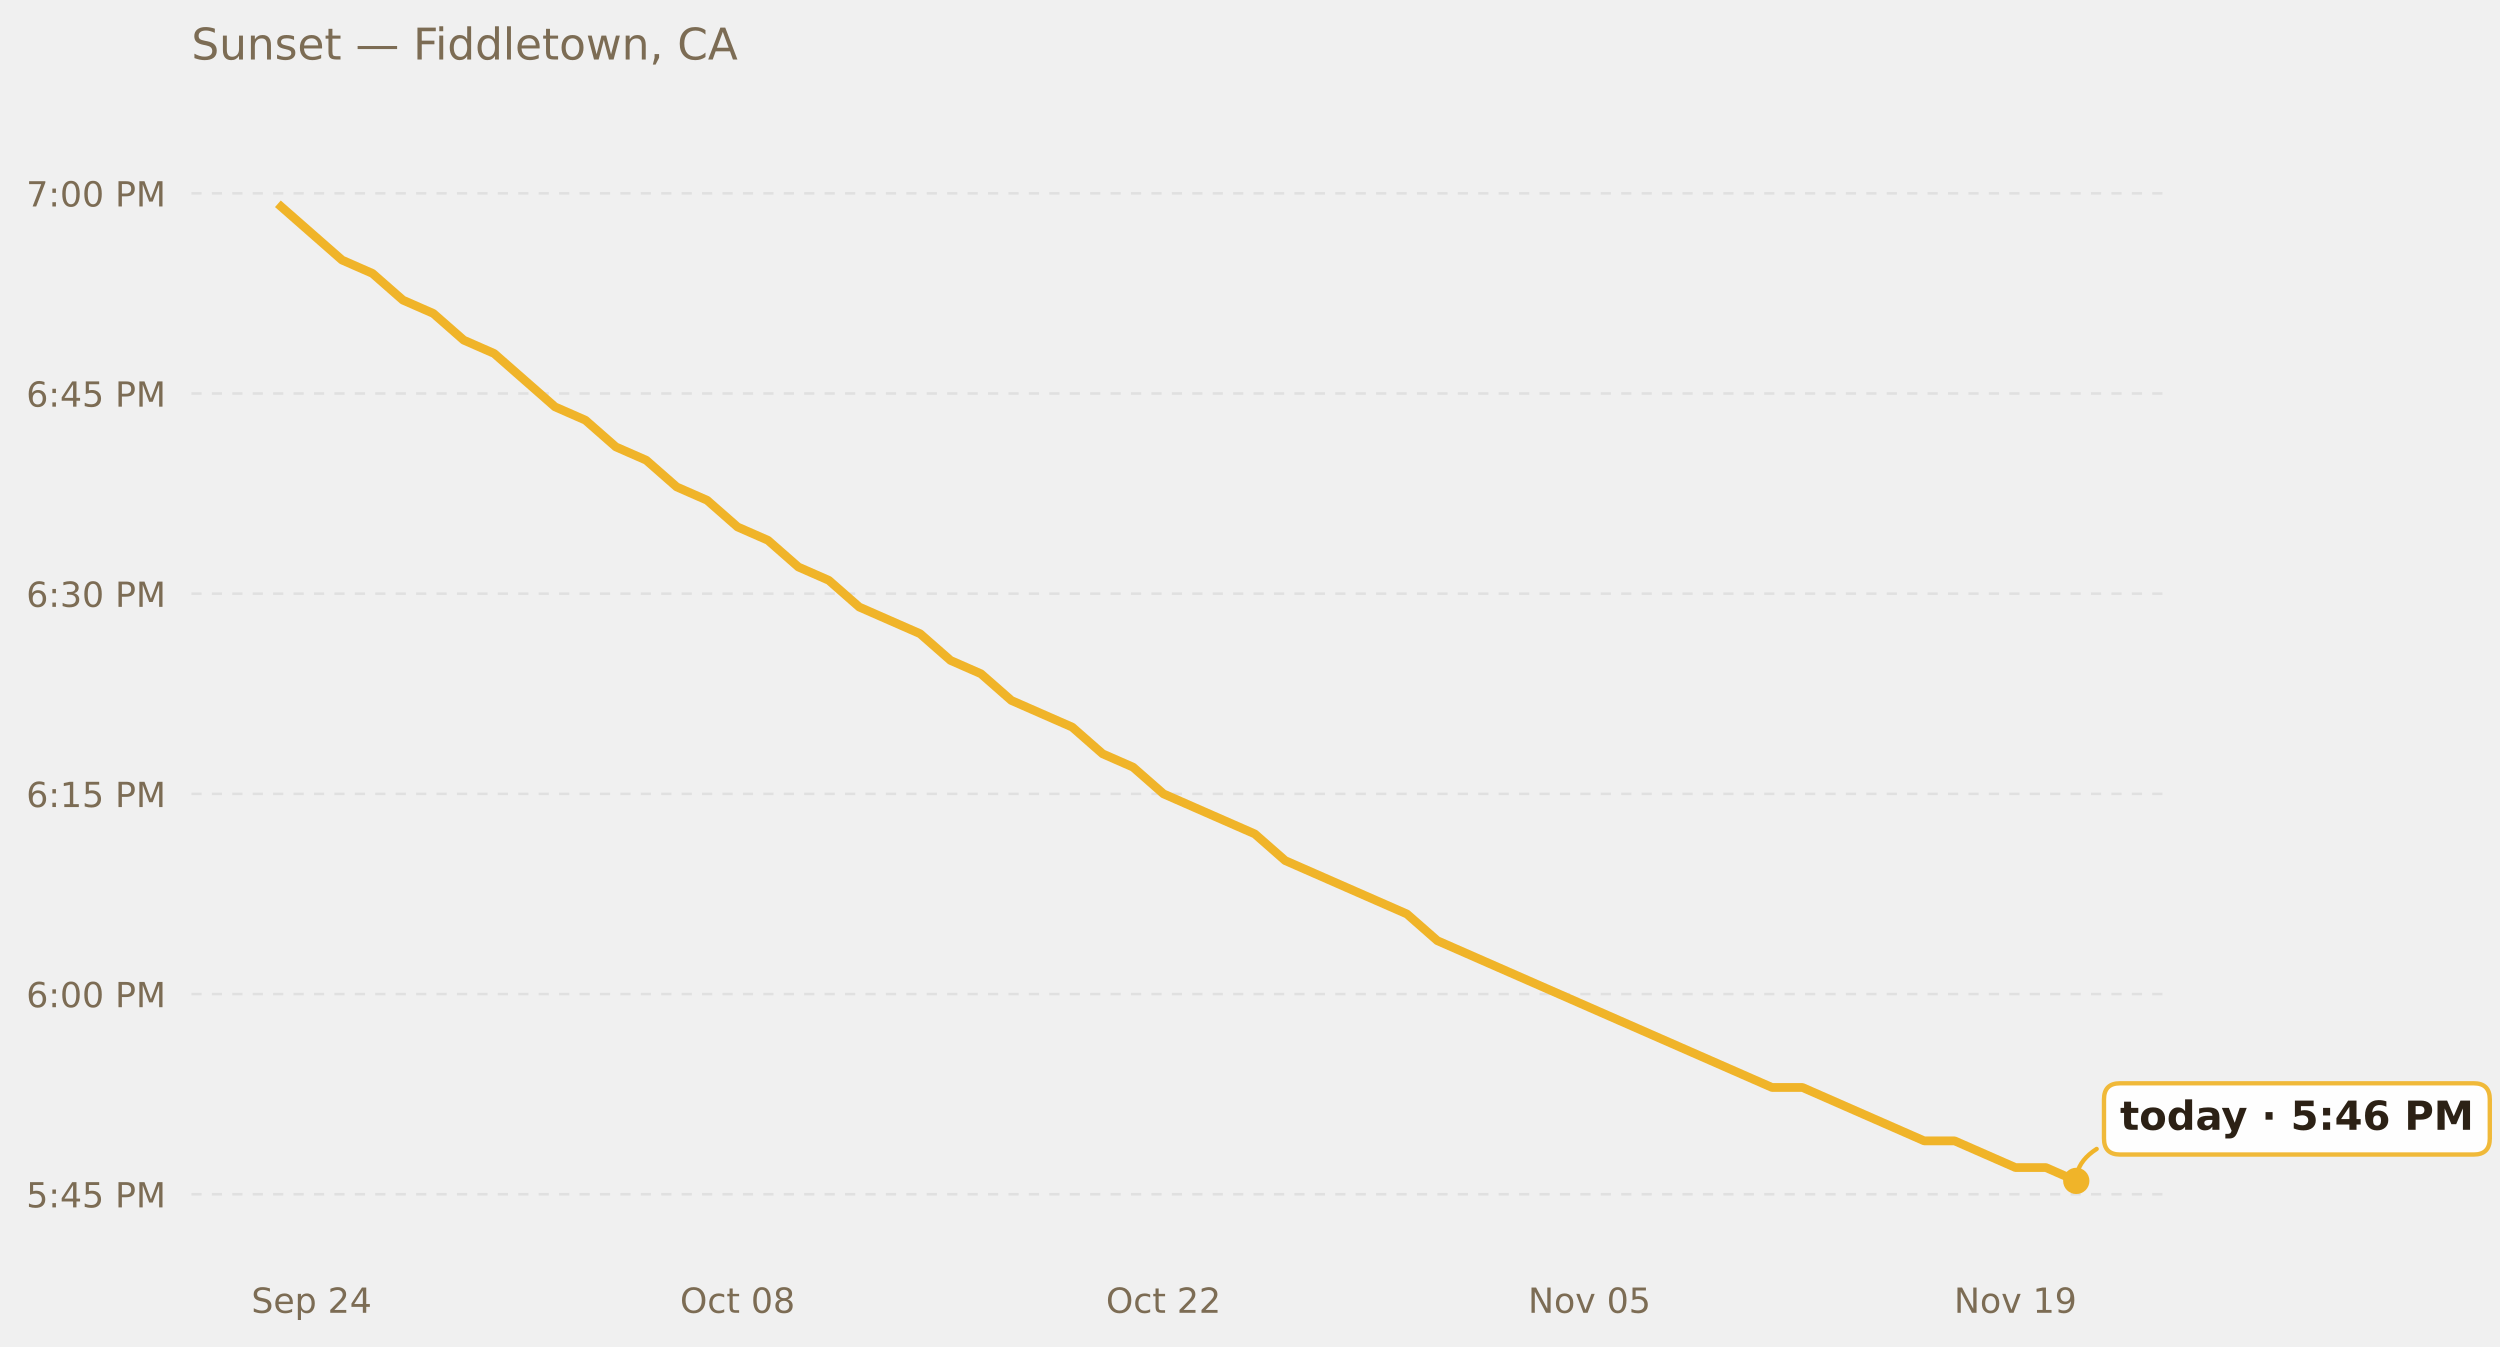
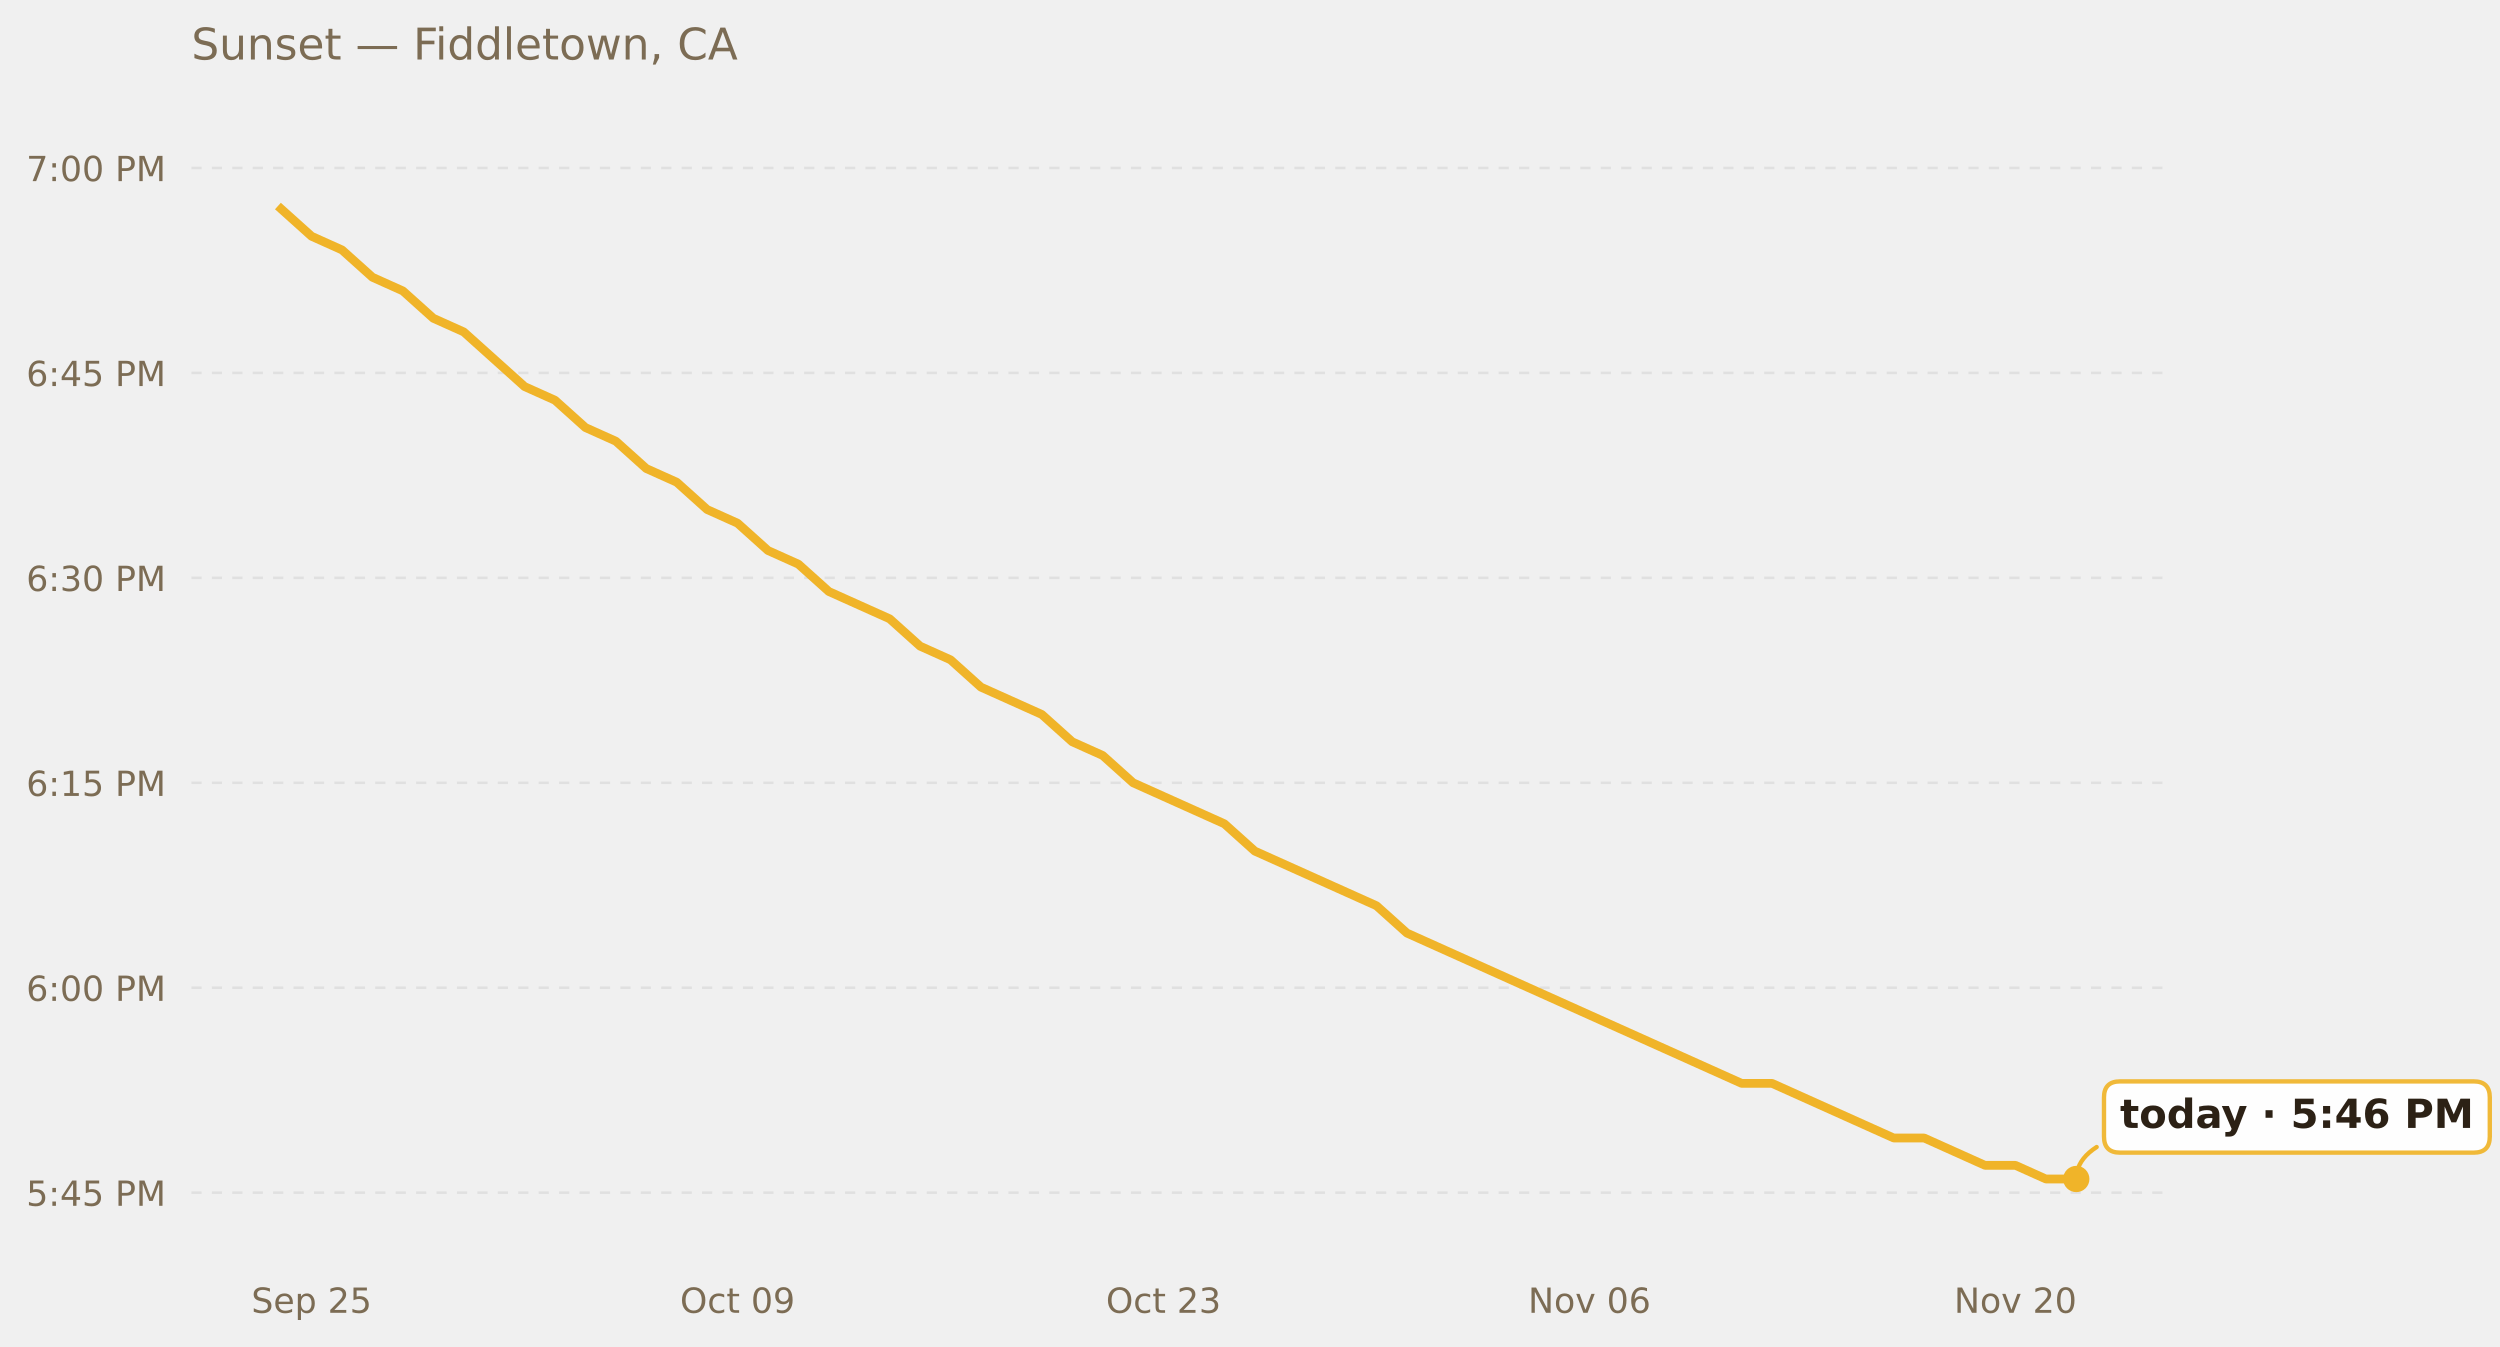
<svg xmlns="http://www.w3.org/2000/svg" xmlns:xlink="http://www.w3.org/1999/xlink" width="685.423pt" height="369.112pt" viewBox="0 0 685.423 369.112" version="1.1">
  <defs>
    <style type="text/css">*{stroke-linejoin: round; stroke-linecap: butt}</style>
  </defs>
  <g id="figure_1">
    <g id="patch_1">
      <path d="M 0 369.112  L 685.423 369.112  L 685.423 0  L 0 0  L 0 369.112  z " style="fill: none; opacity: 0" />
    </g>
    <g id="axes_1">
      <g id="patch_2">
        <path d="M 52.478 345.718  L 593.858 345.718  L 593.858 30.318  L 52.478 30.318  L 52.478 345.718  z " style="fill: none" />
      </g>
      <g id="matplotlib.axis_1">
        <g id="xtick_1">
          <g id="text_1">
            <g style="fill: #7c6c54" transform="translate(68.9198 359.9366) scale(0.095 -0.095)">
              <defs>
                <path id="DejaVuSans-53" d="M 3425 4513  L 3425 3897  Q 3066 4069 2747 4153  Q 2428 4238 2131 4238  Q 1616 4238 1336 4038  Q 1056 3838 1056 3469  Q 1056 3159 1242 3001  Q 1428 2844 1947 2747  L 2328 2669  Q 3034 2534 3370 2195  Q 3706 1856 3706 1288  Q 3706 609 3251 259  Q 2797 -91 1919 -91  Q 1588 -91 1214 -16  Q 841 59 441 206  L 441 856  Q 825 641 1194 531  Q 1563 422 1919 422  Q 2459 422 2753 634  Q 3047 847 3047 1241  Q 3047 1584 2836 1778  Q 2625 1972 2144 2069  L 1759 2144  Q 1053 2284 737 2584  Q 422 2884 422 3419  Q 422 4038 858 4394  Q 1294 4750 2059 4750  Q 2388 4750 2728 4690  Q 3069 4631 3425 4513  z " transform="scale(0.015625)" />
                <path id="DejaVuSans-65" d="M 3597 1894  L 3597 1613  L 953 1613  Q 991 1019 1311 708  Q 1631 397 2203 397  Q 2534 397 2845 478  Q 3156 559 3463 722  L 3463 178  Q 3153 47 2828 -22  Q 2503 -91 2169 -91  Q 1331 -91 842 396  Q 353 884 353 1716  Q 353 2575 817 3079  Q 1281 3584 2069 3584  Q 2775 3584 3186 3129  Q 3597 2675 3597 1894  z M 3022 2063  Q 3016 2534 2758 2815  Q 2500 3097 2075 3097  Q 1594 3097 1305 2825  Q 1016 2553 972 2059  L 3022 2063  z " transform="scale(0.015625)" />
                <path id="DejaVuSans-70" d="M 1159 525  L 1159 -1331  L 581 -1331  L 581 3500  L 1159 3500  L 1159 2969  Q 1341 3281 1617 3432  Q 1894 3584 2278 3584  Q 2916 3584 3314 3078  Q 3713 2572 3713 1747  Q 3713 922 3314 415  Q 2916 -91 2278 -91  Q 1894 -91 1617 61  Q 1341 213 1159 525  z M 3116 1747  Q 3116 2381 2855 2742  Q 2594 3103 2138 3103  Q 1681 3103 1420 2742  Q 1159 2381 1159 1747  Q 1159 1113 1420 752  Q 1681 391 2138 391  Q 2594 391 2855 752  Q 3116 1113 3116 1747  z " transform="scale(0.015625)" />
                <path id="DejaVuSans-20" transform="scale(0.015625)" />
                <path id="DejaVuSans-32" d="M 1228 531  L 3431 531  L 3431 0  L 469 0  L 469 531  Q 828 903 1448 1529  Q 2069 2156 2228 2338  Q 2531 2678 2651 2914  Q 2772 3150 2772 3378  Q 2772 3750 2511 3984  Q 2250 4219 1831 4219  Q 1534 4219 1204 4116  Q 875 4013 500 3803  L 500 4441  Q 881 4594 1212 4672  Q 1544 4750 1819 4750  Q 2544 4750 2975 4387  Q 3406 4025 3406 3419  Q 3406 3131 3298 2873  Q 3191 2616 2906 2266  Q 2828 2175 2409 1742  Q 1991 1309 1228 531  z " transform="scale(0.015625)" />
-                 <path id="DejaVuSans-34" d="M 2419 4116  L 825 1625  L 2419 1625  L 2419 4116  z M 2253 4666  L 3047 4666  L 3047 1625  L 3713 1625  L 3713 1100  L 3047 1100  L 3047 0  L 2419 0  L 2419 1100  L 313 1100  L 313 1709  L 2253 4666  z " transform="scale(0.015625)" />
+                 <path id="DejaVuSans-35" d="M 691 4666  L 3169 4666  L 3169 4134  L 1269 4134  L 1269 2991  Q 1406 3038 1543 3061  Q 1681 3084 1819 3084  Q 2600 3084 3056 2656  Q 3513 2228 3513 1497  Q 3513 744 3044 326  Q 2575 -91 1722 -91  Q 1428 -91 1123 -41  Q 819 9 494 109  L 494 744  Q 775 591 1075 516  Q 1375 441 1709 441  Q 2250 441 2565 725  Q 2881 1009 2881 1497  Q 2881 1984 2565 2268  Q 2250 2553 1709 2553  Q 1456 2553 1204 2497  Q 953 2441 691 2322  L 691 4666  z " transform="scale(0.015625)" />
              </defs>
              <use xlink:href="#DejaVuSans-53" />
              <use xlink:href="#DejaVuSans-65" x="63.477" />
              <use xlink:href="#DejaVuSans-70" x="125" />
              <use xlink:href="#DejaVuSans-20" x="188.477" />
              <use xlink:href="#DejaVuSans-32" x="220.264" />
-               <use xlink:href="#DejaVuSans-34" x="283.887" />
+               <use xlink:href="#DejaVuSans-35" x="283.887" />
            </g>
          </g>
        </g>
        <g id="xtick_2">
          <g id="text_2">
            <g style="fill: #7c6c54" transform="translate(186.4452 359.9366) scale(0.095 -0.095)">
              <defs>
                <path id="DejaVuSans-4f" d="M 2522 4238  Q 1834 4238 1429 3725  Q 1025 3213 1025 2328  Q 1025 1447 1429 934  Q 1834 422 2522 422  Q 3209 422 3611 934  Q 4013 1447 4013 2328  Q 4013 3213 3611 3725  Q 3209 4238 2522 4238  z M 2522 4750  Q 3503 4750 4090 4092  Q 4678 3434 4678 2328  Q 4678 1225 4090 567  Q 3503 -91 2522 -91  Q 1538 -91 948 565  Q 359 1222 359 2328  Q 359 3434 948 4092  Q 1538 4750 2522 4750  z " transform="scale(0.015625)" />
                <path id="DejaVuSans-63" d="M 3122 3366  L 3122 2828  Q 2878 2963 2633 3030  Q 2388 3097 2138 3097  Q 1578 3097 1268 2742  Q 959 2388 959 1747  Q 959 1106 1268 751  Q 1578 397 2138 397  Q 2388 397 2633 464  Q 2878 531 3122 666  L 3122 134  Q 2881 22 2623 -34  Q 2366 -91 2075 -91  Q 1284 -91 818 406  Q 353 903 353 1747  Q 353 2603 823 3093  Q 1294 3584 2113 3584  Q 2378 3584 2631 3529  Q 2884 3475 3122 3366  z " transform="scale(0.015625)" />
                <path id="DejaVuSans-74" d="M 1172 4494  L 1172 3500  L 2356 3500  L 2356 3053  L 1172 3053  L 1172 1153  Q 1172 725 1289 603  Q 1406 481 1766 481  L 2356 481  L 2356 0  L 1766 0  Q 1100 0 847 248  Q 594 497 594 1153  L 594 3053  L 172 3053  L 172 3500  L 594 3500  L 594 4494  L 1172 4494  z " transform="scale(0.015625)" />
                <path id="DejaVuSans-30" d="M 2034 4250  Q 1547 4250 1301 3770  Q 1056 3291 1056 2328  Q 1056 1369 1301 889  Q 1547 409 2034 409  Q 2525 409 2770 889  Q 3016 1369 3016 2328  Q 3016 3291 2770 3770  Q 2525 4250 2034 4250  z M 2034 4750  Q 2819 4750 3233 4129  Q 3647 3509 3647 2328  Q 3647 1150 3233 529  Q 2819 -91 2034 -91  Q 1250 -91 836 529  Q 422 1150 422 2328  Q 422 3509 836 4129  Q 1250 4750 2034 4750  z " transform="scale(0.015625)" />
-                 <path id="DejaVuSans-38" d="M 2034 2216  Q 1584 2216 1326 1975  Q 1069 1734 1069 1313  Q 1069 891 1326 650  Q 1584 409 2034 409  Q 2484 409 2743 651  Q 3003 894 3003 1313  Q 3003 1734 2745 1975  Q 2488 2216 2034 2216  z M 1403 2484  Q 997 2584 770 2862  Q 544 3141 544 3541  Q 544 4100 942 4425  Q 1341 4750 2034 4750  Q 2731 4750 3128 4425  Q 3525 4100 3525 3541  Q 3525 3141 3298 2862  Q 3072 2584 2669 2484  Q 3125 2378 3379 2068  Q 3634 1759 3634 1313  Q 3634 634 3220 271  Q 2806 -91 2034 -91  Q 1263 -91 848 271  Q 434 634 434 1313  Q 434 1759 690 2068  Q 947 2378 1403 2484  z M 1172 3481  Q 1172 3119 1398 2916  Q 1625 2713 2034 2713  Q 2441 2713 2670 2916  Q 2900 3119 2900 3481  Q 2900 3844 2670 4047  Q 2441 4250 2034 4250  Q 1625 4250 1398 4047  Q 1172 3844 1172 3481  z " transform="scale(0.015625)" />
+                 <path id="DejaVuSans-39" d="M 703 97  L 703 672  Q 941 559 1184 500  Q 1428 441 1663 441  Q 2288 441 2617 861  Q 2947 1281 2994 2138  Q 2813 1869 2534 1725  Q 2256 1581 1919 1581  Q 1219 1581 811 2004  Q 403 2428 403 3163  Q 403 3881 828 4315  Q 1253 4750 1959 4750  Q 2769 4750 3195 4129  Q 3622 3509 3622 2328  Q 3622 1225 3098 567  Q 2575 -91 1691 -91  Q 1453 -91 1209 -44  Q 966 3 703 97  z M 1959 2075  Q 2384 2075 2632 2365  Q 2881 2656 2881 3163  Q 2881 3666 2632 3958  Q 2384 4250 1959 4250  Q 1534 4250 1286 3958  Q 1038 3666 1038 3163  Q 1038 2656 1286 2365  Q 1534 2075 1959 2075  z " transform="scale(0.015625)" />
              </defs>
              <use xlink:href="#DejaVuSans-4f" />
              <use xlink:href="#DejaVuSans-63" x="78.711" />
              <use xlink:href="#DejaVuSans-74" x="133.691" />
              <use xlink:href="#DejaVuSans-20" x="172.9" />
              <use xlink:href="#DejaVuSans-30" x="204.688" />
-               <use xlink:href="#DejaVuSans-38" x="268.311" />
+               <use xlink:href="#DejaVuSans-39" x="268.311" />
            </g>
          </g>
        </g>
        <g id="xtick_3">
          <g id="text_3">
            <g style="fill: #7c6c54" transform="translate(303.2298 359.9366) scale(0.095 -0.095)">
+               <defs>
+                 <path id="DejaVuSans-33" d="M 2597 2516  Q 3050 2419 3304 2112  Q 3559 1806 3559 1356  Q 3559 666 3084 287  Q 2609 -91 1734 -91  Q 1441 -91 1130 -33  Q 819 25 488 141  L 488 750  Q 750 597 1062 519  Q 1375 441 1716 441  Q 2309 441 2620 675  Q 2931 909 2931 1356  Q 2931 1769 2642 2001  Q 2353 2234 1838 2234  L 1294 2234  L 1294 2753  L 1863 2753  Q 2328 2753 2575 2939  Q 2822 3125 2822 3475  Q 2822 3834 2567 4026  Q 2313 4219 1838 4219  Q 1578 4219 1281 4162  Q 984 4106 628 3988  L 628 4550  Q 988 4650 1302 4700  Q 1616 4750 1894 4750  Q 2613 4750 3031 4423  Q 3450 4097 3450 3541  Q 3450 3153 3228 2886  Q 3006 2619 2597 2516  z " transform="scale(0.015625)" />
+               </defs>
              <use xlink:href="#DejaVuSans-4f" />
              <use xlink:href="#DejaVuSans-63" x="78.711" />
              <use xlink:href="#DejaVuSans-74" x="133.691" />
              <use xlink:href="#DejaVuSans-20" x="172.9" />
              <use xlink:href="#DejaVuSans-32" x="204.688" />
-               <use xlink:href="#DejaVuSans-32" x="268.311" />
+               <use xlink:href="#DejaVuSans-33" x="268.311" />
            </g>
          </g>
        </g>
        <g id="xtick_4">
          <g id="text_4">
            <g style="fill: #7c6c54" transform="translate(418.9561 359.9366) scale(0.095 -0.095)">
              <defs>
                <path id="DejaVuSans-4e" d="M 628 4666  L 1478 4666  L 3547 763  L 3547 4666  L 4159 4666  L 4159 0  L 3309 0  L 1241 3903  L 1241 0  L 628 0  L 628 4666  z " transform="scale(0.015625)" />
                <path id="DejaVuSans-6f" d="M 1959 3097  Q 1497 3097 1228 2736  Q 959 2375 959 1747  Q 959 1119 1226 758  Q 1494 397 1959 397  Q 2419 397 2687 759  Q 2956 1122 2956 1747  Q 2956 2369 2687 2733  Q 2419 3097 1959 3097  z M 1959 3584  Q 2709 3584 3137 3096  Q 3566 2609 3566 1747  Q 3566 888 3137 398  Q 2709 -91 1959 -91  Q 1206 -91 779 398  Q 353 888 353 1747  Q 353 2609 779 3096  Q 1206 3584 1959 3584  z " transform="scale(0.015625)" />
                <path id="DejaVuSans-76" d="M 191 3500  L 800 3500  L 1894 563  L 2988 3500  L 3597 3500  L 2284 0  L 1503 0  L 191 3500  z " transform="scale(0.015625)" />
-                 <path id="DejaVuSans-35" d="M 691 4666  L 3169 4666  L 3169 4134  L 1269 4134  L 1269 2991  Q 1406 3038 1543 3061  Q 1681 3084 1819 3084  Q 2600 3084 3056 2656  Q 3513 2228 3513 1497  Q 3513 744 3044 326  Q 2575 -91 1722 -91  Q 1428 -91 1123 -41  Q 819 9 494 109  L 494 744  Q 775 591 1075 516  Q 1375 441 1709 441  Q 2250 441 2565 725  Q 2881 1009 2881 1497  Q 2881 1984 2565 2268  Q 2250 2553 1709 2553  Q 1456 2553 1204 2497  Q 953 2441 691 2322  L 691 4666  z " transform="scale(0.015625)" />
+                 <path id="DejaVuSans-36" d="M 2113 2584  Q 1688 2584 1439 2293  Q 1191 2003 1191 1497  Q 1191 994 1439 701  Q 1688 409 2113 409  Q 2538 409 2786 701  Q 3034 994 3034 1497  Q 3034 2003 2786 2293  Q 2538 2584 2113 2584  z M 3366 4563  L 3366 3988  Q 3128 4100 2886 4159  Q 2644 4219 2406 4219  Q 1781 4219 1451 3797  Q 1122 3375 1075 2522  Q 1259 2794 1537 2939  Q 1816 3084 2150 3084  Q 2853 3084 3261 2657  Q 3669 2231 3669 1497  Q 3669 778 3244 343  Q 2819 -91 2113 -91  Q 1303 -91 875 529  Q 447 1150 447 2328  Q 447 3434 972 4092  Q 1497 4750 2381 4750  Q 2619 4750 2861 4703  Q 3103 4656 3366 4563  z " transform="scale(0.015625)" />
              </defs>
              <use xlink:href="#DejaVuSans-4e" />
              <use xlink:href="#DejaVuSans-6f" x="74.805" />
              <use xlink:href="#DejaVuSans-76" x="135.986" />
              <use xlink:href="#DejaVuSans-20" x="195.166" />
              <use xlink:href="#DejaVuSans-30" x="226.953" />
-               <use xlink:href="#DejaVuSans-35" x="290.576" />
+               <use xlink:href="#DejaVuSans-36" x="290.576" />
            </g>
          </g>
        </g>
        <g id="xtick_5">
          <g id="text_5">
            <g style="fill: #7c6c54" transform="translate(535.7408 359.9366) scale(0.095 -0.095)">
-               <defs>
-                 <path id="DejaVuSans-31" d="M 794 531  L 1825 531  L 1825 4091  L 703 3866  L 703 4441  L 1819 4666  L 2450 4666  L 2450 531  L 3481 531  L 3481 0  L 794 0  L 794 531  z " transform="scale(0.015625)" />
-                 <path id="DejaVuSans-39" d="M 703 97  L 703 672  Q 941 559 1184 500  Q 1428 441 1663 441  Q 2288 441 2617 861  Q 2947 1281 2994 2138  Q 2813 1869 2534 1725  Q 2256 1581 1919 1581  Q 1219 1581 811 2004  Q 403 2428 403 3163  Q 403 3881 828 4315  Q 1253 4750 1959 4750  Q 2769 4750 3195 4129  Q 3622 3509 3622 2328  Q 3622 1225 3098 567  Q 2575 -91 1691 -91  Q 1453 -91 1209 -44  Q 966 3 703 97  z M 1959 2075  Q 2384 2075 2632 2365  Q 2881 2656 2881 3163  Q 2881 3666 2632 3958  Q 2384 4250 1959 4250  Q 1534 4250 1286 3958  Q 1038 3666 1038 3163  Q 1038 2656 1286 2365  Q 1534 2075 1959 2075  z " transform="scale(0.015625)" />
-               </defs>
              <use xlink:href="#DejaVuSans-4e" />
              <use xlink:href="#DejaVuSans-6f" x="74.805" />
              <use xlink:href="#DejaVuSans-76" x="135.986" />
              <use xlink:href="#DejaVuSans-20" x="195.166" />
-               <use xlink:href="#DejaVuSans-31" x="226.953" />
-               <use xlink:href="#DejaVuSans-39" x="290.576" />
+               <use xlink:href="#DejaVuSans-32" x="226.953" />
+               <use xlink:href="#DejaVuSans-30" x="290.576" />
            </g>
          </g>
        </g>
      </g>
      <g id="matplotlib.axis_2">
        <g id="ytick_1">
          <g id="line2d_1">
-             <path d="M 52.478 327.423  L 593.858 327.423  " clip-path="url(#p6deaa41c67)" style="fill: none; stroke-dasharray: 2.8,2.8; stroke-dashoffset: 0; stroke: #e0e0e0; stroke-width: 0.7" />
+             <path d="M 52.478 326.989  L 593.858 326.989  " clip-path="url(#p17ccf5c70c)" style="fill: none; stroke-dasharray: 2.8,2.8; stroke-dashoffset: 0; stroke: #e0e0e0; stroke-width: 0.7" />
          </g>
          <g id="text_6">
-             <g style="fill: #7c6c54" transform="translate(7.2 331.0327) scale(0.095 -0.095)">
+             <g style="fill: #7c6c54" transform="translate(7.2 330.5982) scale(0.095 -0.095)">
              <defs>
                <path id="DejaVuSans-3a" d="M 750 794  L 1409 794  L 1409 0  L 750 0  L 750 794  z M 750 3309  L 1409 3309  L 1409 2516  L 750 2516  L 750 3309  z " transform="scale(0.015625)" />
+                 <path id="DejaVuSans-34" d="M 2419 4116  L 825 1625  L 2419 1625  L 2419 4116  z M 2253 4666  L 3047 4666  L 3047 1625  L 3713 1625  L 3713 1100  L 3047 1100  L 3047 0  L 2419 0  L 2419 1100  L 313 1100  L 313 1709  L 2253 4666  z " transform="scale(0.015625)" />
                <path id="DejaVuSans-50" d="M 1259 4147  L 1259 2394  L 2053 2394  Q 2494 2394 2734 2622  Q 2975 2850 2975 3272  Q 2975 3691 2734 3919  Q 2494 4147 2053 4147  L 1259 4147  z M 628 4666  L 2053 4666  Q 2838 4666 3239 4311  Q 3641 3956 3641 3272  Q 3641 2581 3239 2228  Q 2838 1875 2053 1875  L 1259 1875  L 1259 0  L 628 0  L 628 4666  z " transform="scale(0.015625)" />
                <path id="DejaVuSans-4d" d="M 628 4666  L 1569 4666  L 2759 1491  L 3956 4666  L 4897 4666  L 4897 0  L 4281 0  L 4281 4097  L 3078 897  L 2444 897  L 1241 4097  L 1241 0  L 628 0  L 628 4666  z " transform="scale(0.015625)" />
              </defs>
              <use xlink:href="#DejaVuSans-35" />
              <use xlink:href="#DejaVuSans-3a" x="63.623" />
              <use xlink:href="#DejaVuSans-34" x="97.314" />
              <use xlink:href="#DejaVuSans-35" x="160.938" />
              <use xlink:href="#DejaVuSans-20" x="224.561" />
              <use xlink:href="#DejaVuSans-50" x="256.348" />
              <use xlink:href="#DejaVuSans-4d" x="316.65" />
            </g>
          </g>
        </g>
        <g id="ytick_2">
          <g id="line2d_2">
-             <path d="M 52.478 272.539  L 593.858 272.539  " clip-path="url(#p6deaa41c67)" style="fill: none; stroke-dasharray: 2.8,2.8; stroke-dashoffset: 0; stroke: #e0e0e0; stroke-width: 0.7" />
+             <path d="M 52.478 270.801  L 593.858 270.801  " clip-path="url(#p17ccf5c70c)" style="fill: none; stroke-dasharray: 2.8,2.8; stroke-dashoffset: 0; stroke: #e0e0e0; stroke-width: 0.7" />
          </g>
          <g id="text_7">
-             <g style="fill: #7c6c54" transform="translate(7.2 276.1487) scale(0.095 -0.095)">
-               <defs>
-                 <path id="DejaVuSans-36" d="M 2113 2584  Q 1688 2584 1439 2293  Q 1191 2003 1191 1497  Q 1191 994 1439 701  Q 1688 409 2113 409  Q 2538 409 2786 701  Q 3034 994 3034 1497  Q 3034 2003 2786 2293  Q 2538 2584 2113 2584  z M 3366 4563  L 3366 3988  Q 3128 4100 2886 4159  Q 2644 4219 2406 4219  Q 1781 4219 1451 3797  Q 1122 3375 1075 2522  Q 1259 2794 1537 2939  Q 1816 3084 2150 3084  Q 2853 3084 3261 2657  Q 3669 2231 3669 1497  Q 3669 778 3244 343  Q 2819 -91 2113 -91  Q 1303 -91 875 529  Q 447 1150 447 2328  Q 447 3434 972 4092  Q 1497 4750 2381 4750  Q 2619 4750 2861 4703  Q 3103 4656 3366 4563  z " transform="scale(0.015625)" />
-               </defs>
+             <g style="fill: #7c6c54" transform="translate(7.2 274.4105) scale(0.095 -0.095)">
              <use xlink:href="#DejaVuSans-36" />
              <use xlink:href="#DejaVuSans-3a" x="63.623" />
              <use xlink:href="#DejaVuSans-30" x="97.314" />
              <use xlink:href="#DejaVuSans-30" x="160.938" />
              <use xlink:href="#DejaVuSans-20" x="224.561" />
              <use xlink:href="#DejaVuSans-50" x="256.348" />
              <use xlink:href="#DejaVuSans-4d" x="316.65" />
            </g>
          </g>
        </g>
        <g id="ytick_3">
          <g id="line2d_3">
-             <path d="M 52.478 217.655  L 593.858 217.655  " clip-path="url(#p6deaa41c67)" style="fill: none; stroke-dasharray: 2.8,2.8; stroke-dashoffset: 0; stroke: #e0e0e0; stroke-width: 0.7" />
+             <path d="M 52.478 214.614  L 593.858 214.614  " clip-path="url(#p17ccf5c70c)" style="fill: none; stroke-dasharray: 2.8,2.8; stroke-dashoffset: 0; stroke: #e0e0e0; stroke-width: 0.7" />
          </g>
          <g id="text_8">
-             <g style="fill: #7c6c54" transform="translate(7.2 221.2647) scale(0.095 -0.095)">
+             <g style="fill: #7c6c54" transform="translate(7.2 218.2229) scale(0.095 -0.095)">
+               <defs>
+                 <path id="DejaVuSans-31" d="M 794 531  L 1825 531  L 1825 4091  L 703 3866  L 703 4441  L 1819 4666  L 2450 4666  L 2450 531  L 3481 531  L 3481 0  L 794 0  L 794 531  z " transform="scale(0.015625)" />
+               </defs>
              <use xlink:href="#DejaVuSans-36" />
              <use xlink:href="#DejaVuSans-3a" x="63.623" />
              <use xlink:href="#DejaVuSans-31" x="97.314" />
              <use xlink:href="#DejaVuSans-35" x="160.938" />
              <use xlink:href="#DejaVuSans-20" x="224.561" />
              <use xlink:href="#DejaVuSans-50" x="256.348" />
              <use xlink:href="#DejaVuSans-4d" x="316.65" />
            </g>
          </g>
        </g>
        <g id="ytick_4">
          <g id="line2d_4">
-             <path d="M 52.478 162.771  L 593.858 162.771  " clip-path="url(#p6deaa41c67)" style="fill: none; stroke-dasharray: 2.8,2.8; stroke-dashoffset: 0; stroke: #e0e0e0; stroke-width: 0.7" />
+             <path d="M 52.478 158.426  L 593.858 158.426  " clip-path="url(#p17ccf5c70c)" style="fill: none; stroke-dasharray: 2.8,2.8; stroke-dashoffset: 0; stroke: #e0e0e0; stroke-width: 0.7" />
          </g>
          <g id="text_9">
-             <g style="fill: #7c6c54" transform="translate(7.2 166.3807) scale(0.095 -0.095)">
-               <defs>
-                 <path id="DejaVuSans-33" d="M 2597 2516  Q 3050 2419 3304 2112  Q 3559 1806 3559 1356  Q 3559 666 3084 287  Q 2609 -91 1734 -91  Q 1441 -91 1130 -33  Q 819 25 488 141  L 488 750  Q 750 597 1062 519  Q 1375 441 1716 441  Q 2309 441 2620 675  Q 2931 909 2931 1356  Q 2931 1769 2642 2001  Q 2353 2234 1838 2234  L 1294 2234  L 1294 2753  L 1863 2753  Q 2328 2753 2575 2939  Q 2822 3125 2822 3475  Q 2822 3834 2567 4026  Q 2313 4219 1838 4219  Q 1578 4219 1281 4162  Q 984 4106 628 3988  L 628 4550  Q 988 4650 1302 4700  Q 1616 4750 1894 4750  Q 2613 4750 3031 4423  Q 3450 4097 3450 3541  Q 3450 3153 3228 2886  Q 3006 2619 2597 2516  z " transform="scale(0.015625)" />
-               </defs>
+             <g style="fill: #7c6c54" transform="translate(7.2 162.0352) scale(0.095 -0.095)">
              <use xlink:href="#DejaVuSans-36" />
              <use xlink:href="#DejaVuSans-3a" x="63.623" />
              <use xlink:href="#DejaVuSans-33" x="97.314" />
              <use xlink:href="#DejaVuSans-30" x="160.938" />
              <use xlink:href="#DejaVuSans-20" x="224.561" />
              <use xlink:href="#DejaVuSans-50" x="256.348" />
              <use xlink:href="#DejaVuSans-4d" x="316.65" />
            </g>
          </g>
        </g>
        <g id="ytick_5">
          <g id="line2d_5">
-             <path d="M 52.478 107.887  L 593.858 107.887  " clip-path="url(#p6deaa41c67)" style="fill: none; stroke-dasharray: 2.8,2.8; stroke-dashoffset: 0; stroke: #e0e0e0; stroke-width: 0.7" />
+             <path d="M 52.478 102.238  L 593.858 102.238  " clip-path="url(#p17ccf5c70c)" style="fill: none; stroke-dasharray: 2.8,2.8; stroke-dashoffset: 0; stroke: #e0e0e0; stroke-width: 0.7" />
          </g>
          <g id="text_10">
-             <g style="fill: #7c6c54" transform="translate(7.2 111.4968) scale(0.095 -0.095)">
+             <g style="fill: #7c6c54" transform="translate(7.2 105.8476) scale(0.095 -0.095)">
              <use xlink:href="#DejaVuSans-36" />
              <use xlink:href="#DejaVuSans-3a" x="63.623" />
              <use xlink:href="#DejaVuSans-34" x="97.314" />
              <use xlink:href="#DejaVuSans-35" x="160.938" />
              <use xlink:href="#DejaVuSans-20" x="224.561" />
              <use xlink:href="#DejaVuSans-50" x="256.348" />
              <use xlink:href="#DejaVuSans-4d" x="316.65" />
            </g>
          </g>
        </g>
        <g id="ytick_6">
          <g id="line2d_6">
-             <path d="M 52.478 53.004  L 593.858 53.004  " clip-path="url(#p6deaa41c67)" style="fill: none; stroke-dasharray: 2.8,2.8; stroke-dashoffset: 0; stroke: #e0e0e0; stroke-width: 0.7" />
+             <path d="M 52.478 46.051  L 593.858 46.051  " clip-path="url(#p17ccf5c70c)" style="fill: none; stroke-dasharray: 2.8,2.8; stroke-dashoffset: 0; stroke: #e0e0e0; stroke-width: 0.7" />
          </g>
          <g id="text_11">
-             <g style="fill: #7c6c54" transform="translate(7.2 56.61277) scale(0.095 -0.095)">
+             <g style="fill: #7c6c54" transform="translate(7.2 49.65992) scale(0.095 -0.095)">
              <defs>
                <path id="DejaVuSans-37" d="M 525 4666  L 3525 4666  L 3525 4397  L 1831 0  L 1172 0  L 2766 4134  L 525 4134  L 525 4666  z " transform="scale(0.015625)" />
              </defs>
              <use xlink:href="#DejaVuSans-37" />
              <use xlink:href="#DejaVuSans-3a" x="63.623" />
              <use xlink:href="#DejaVuSans-30" x="97.314" />
              <use xlink:href="#DejaVuSans-30" x="160.938" />
              <use xlink:href="#DejaVuSans-20" x="224.561" />
              <use xlink:href="#DejaVuSans-50" x="256.348" />
              <use xlink:href="#DejaVuSans-4d" x="316.65" />
            </g>
          </g>
        </g>
      </g>
      <g id="line2d_7">
-         <path d="M 77.086 56.662  L 85.428 63.98  L 93.769 71.298  L 102.111 74.957  L 110.453 82.275  L 118.795 85.934  L 127.136 93.252  L 135.478 96.911  L 143.82 104.229  L 152.162 111.546  L 160.503 115.205  L 168.845 122.523  L 177.187 126.182  L 185.529 133.5  L 193.87 137.159  L 202.212 144.477  L 210.554 148.136  L 218.896 155.454  L 227.237 159.113  L 235.579 166.43  L 243.921 170.089  L 252.263 173.748  L 260.605 181.066  L 268.946 184.725  L 277.288 192.043  L 285.63 195.702  L 293.972 199.361  L 302.313 206.679  L 310.655 210.338  L 318.997 217.655  L 327.339 221.314  L 335.68 224.973  L 344.022 228.632  L 352.364 235.95  L 360.706 239.609  L 369.047 243.268  L 377.389 246.927  L 385.731 250.586  L 394.073 257.904  L 402.414 261.563  L 410.756 265.222  L 419.098 268.881  L 427.44 272.539  L 435.782 276.198  L 444.123 279.857  L 452.465 283.516  L 460.807 287.175  L 469.149 290.834  L 477.49 294.493  L 485.832 298.152  L 494.174 298.152  L 502.516 301.811  L 510.857 305.47  L 519.199 309.129  L 527.541 312.788  L 535.883 312.788  L 544.224 316.447  L 552.566 320.106  L 560.908 320.106  L 569.25 323.765  " clip-path="url(#p6deaa41c67)" style="fill: none; stroke: #f0b429; stroke-width: 2.4; stroke-linecap: square" />
+         <path d="M 77.086 57.288  L 85.428 64.78  L 93.769 68.526  L 102.111 76.017  L 110.453 79.763  L 118.795 87.255  L 127.136 91.001  L 135.478 98.492  L 143.82 105.984  L 152.162 109.73  L 160.503 117.222  L 168.845 120.968  L 177.187 128.459  L 185.529 132.205  L 193.87 139.697  L 202.212 143.443  L 210.554 150.934  L 218.896 154.68  L 227.237 162.172  L 235.579 165.918  L 243.921 169.663  L 252.263 177.155  L 260.605 180.901  L 268.946 188.393  L 277.288 192.139  L 285.63 195.884  L 293.972 203.376  L 302.313 207.122  L 310.655 214.614  L 318.997 218.359  L 327.339 222.105  L 335.68 225.851  L 344.022 233.343  L 352.364 237.089  L 360.706 240.835  L 369.047 244.58  L 377.389 248.326  L 385.731 255.818  L 394.073 259.564  L 402.414 263.31  L 410.756 267.055  L 419.098 270.801  L 427.44 274.547  L 435.782 278.293  L 444.123 282.039  L 452.465 285.785  L 460.807 289.53  L 469.149 293.276  L 477.49 297.022  L 485.832 297.022  L 494.174 300.768  L 502.516 304.514  L 510.857 308.26  L 519.199 312.006  L 527.541 312.006  L 535.883 315.751  L 544.224 319.497  L 552.566 319.497  L 560.908 323.243  L 569.25 323.243  " clip-path="url(#p17ccf5c70c)" style="fill: none; stroke: #f0b429; stroke-width: 2.4; stroke-linecap: square" />
      </g>
      <g id="patch_3">
-         <path d="M 574.833 315.008  Q 570.359 317.888 569.47 321.774  " style="fill: none; stroke: #f0b429; stroke-width: 1.2; stroke-linecap: round" />
+         <path d="M 574.833 314.486  Q 570.359 317.366 569.47 321.253  " style="fill: none; stroke: #f0b429; stroke-width: 1.2; stroke-linecap: round" />
      </g>
      <g id="text_12">
        <g id="patch_4">
-           <path d="M 581.25 316.538  L 678.223 316.538  Q 682.623 316.538 682.623 312.138  L 682.623 301.406  Q 682.623 297.006 678.223 297.006  L 581.25 297.006  Q 576.85 297.006 576.85 301.406  L 576.85 312.138  Q 576.85 316.538 581.25 316.538  z " style="fill: #ffffff; opacity: 0.92; stroke: #f0b429; stroke-width: 1.2; stroke-linejoin: miter" />
-         </g>
-         <g style="fill: #2c2115" transform="translate(581.2497 309.7645) scale(0.11 -0.11)">
+           <path d="M 581.25 316.017  L 678.223 316.017  Q 682.623 316.017 682.623 311.617  L 682.623 300.885  Q 682.623 296.485 678.223 296.485  L 581.25 296.485  Q 576.85 296.485 576.85 300.885  L 576.85 311.617  Q 576.85 316.017 581.25 316.017  z " style="fill: #ffffff; opacity: 0.92; stroke: #f0b429; stroke-width: 1.2; stroke-linejoin: miter" />
+         </g>
+         <g style="fill: #2c2115" transform="translate(581.2497 309.2431) scale(0.11 -0.11)">
          <defs>
            <path id="DejaVuSans-Bold-74" d="M 1759 4494  L 1759 3500  L 2913 3500  L 2913 2700  L 1759 2700  L 1759 1216  Q 1759 972 1856 886  Q 1953 800 2241 800  L 2816 800  L 2816 0  L 1856 0  Q 1194 0 917 276  Q 641 553 641 1216  L 641 2700  L 84 2700  L 84 3500  L 641 3500  L 641 4494  L 1759 4494  z " transform="scale(0.015625)" />
            <path id="DejaVuSans-Bold-6f" d="M 2203 2784  Q 1831 2784 1636 2517  Q 1441 2250 1441 1747  Q 1441 1244 1636 976  Q 1831 709 2203 709  Q 2569 709 2762 976  Q 2956 1244 2956 1747  Q 2956 2250 2762 2517  Q 2569 2784 2203 2784  z M 2203 3584  Q 3106 3584 3614 3096  Q 4122 2609 4122 1747  Q 4122 884 3614 396  Q 3106 -91 2203 -91  Q 1297 -91 786 396  Q 275 884 275 1747  Q 275 2609 786 3096  Q 1297 3584 2203 3584  z " transform="scale(0.015625)" />
            <path id="DejaVuSans-Bold-64" d="M 2919 2988  L 2919 4863  L 4044 4863  L 4044 0  L 2919 0  L 2919 506  Q 2688 197 2409 53  Q 2131 -91 1766 -91  Q 1119 -91 703 423  Q 288 938 288 1747  Q 288 2556 703 3070  Q 1119 3584 1766 3584  Q 2128 3584 2408 3439  Q 2688 3294 2919 2988  z M 2181 722  Q 2541 722 2730 984  Q 2919 1247 2919 1747  Q 2919 2247 2730 2509  Q 2541 2772 2181 2772  Q 1825 2772 1636 2509  Q 1447 2247 1447 1747  Q 1447 1247 1636 984  Q 1825 722 2181 722  z " transform="scale(0.015625)" />
            <path id="DejaVuSans-Bold-61" d="M 2106 1575  Q 1756 1575 1579 1456  Q 1403 1338 1403 1106  Q 1403 894 1545 773  Q 1688 653 1941 653  Q 2256 653 2472 879  Q 2688 1106 2688 1447  L 2688 1575  L 2106 1575  z M 3816 1997  L 3816 0  L 2688 0  L 2688 519  Q 2463 200 2181 54  Q 1900 -91 1497 -91  Q 953 -91 614 226  Q 275 544 275 1050  Q 275 1666 698 1953  Q 1122 2241 2028 2241  L 2688 2241  L 2688 2328  Q 2688 2594 2478 2717  Q 2269 2841 1825 2841  Q 1466 2841 1156 2769  Q 847 2697 581 2553  L 581 3406  Q 941 3494 1303 3539  Q 1666 3584 2028 3584  Q 2975 3584 3395 3211  Q 3816 2838 3816 1997  z " transform="scale(0.015625)" />
            <path id="DejaVuSans-Bold-79" d="M 78 3500  L 1197 3500  L 2138 1125  L 2938 3500  L 4056 3500  L 2584 -331  Q 2363 -916 2067 -1148  Q 1772 -1381 1288 -1381  L 641 -1381  L 641 -647  L 991 -647  Q 1275 -647 1404 -556  Q 1534 -466 1606 -231  L 1638 -134  L 78 3500  z " transform="scale(0.015625)" />
            <path id="DejaVuSans-Bold-20" transform="scale(0.015625)" />
            <path id="DejaVuSans-Bold-b7" d="M 653 2828  L 1778 2828  L 1778 1619  L 653 1619  L 653 2828  z " transform="scale(0.015625)" />
            <path id="DejaVuSans-Bold-35" d="M 678 4666  L 3669 4666  L 3669 3781  L 1638 3781  L 1638 3059  Q 1775 3097 1914 3117  Q 2053 3138 2203 3138  Q 3056 3138 3531 2711  Q 4006 2284 4006 1522  Q 4006 766 3489 337  Q 2972 -91 2053 -91  Q 1656 -91 1267 -14  Q 878 63 494 219  L 494 1166  Q 875 947 1217 837  Q 1559 728 1863 728  Q 2300 728 2551 942  Q 2803 1156 2803 1522  Q 2803 1891 2551 2103  Q 2300 2316 1863 2316  Q 1603 2316 1309 2248  Q 1016 2181 678 2041  L 678 4666  z " transform="scale(0.015625)" />
            <path id="DejaVuSans-Bold-3a" d="M 716 3500  L 1844 3500  L 1844 2291  L 716 2291  L 716 3500  z M 716 1209  L 1844 1209  L 1844 0  L 716 0  L 716 1209  z " transform="scale(0.015625)" />
            <path id="DejaVuSans-Bold-34" d="M 2356 3675  L 1038 1722  L 2356 1722  L 2356 3675  z M 2156 4666  L 3494 4666  L 3494 1722  L 4159 1722  L 4159 850  L 3494 850  L 3494 0  L 2356 0  L 2356 850  L 288 850  L 288 1881  L 2156 4666  z " transform="scale(0.015625)" />
            <path id="DejaVuSans-Bold-36" d="M 2316 2303  Q 2000 2303 1842 2098  Q 1684 1894 1684 1484  Q 1684 1075 1842 870  Q 2000 666 2316 666  Q 2634 666 2792 870  Q 2950 1075 2950 1484  Q 2950 1894 2792 2098  Q 2634 2303 2316 2303  z M 3803 4544  L 3803 3681  Q 3506 3822 3243 3889  Q 2981 3956 2731 3956  Q 2194 3956 1894 3657  Q 1594 3359 1544 2772  Q 1750 2925 1990 3001  Q 2231 3078 2516 3078  Q 3231 3078 3670 2659  Q 4109 2241 4109 1563  Q 4109 813 3618 361  Q 3128 -91 2303 -91  Q 1394 -91 895 523  Q 397 1138 397 2266  Q 397 3422 980 4083  Q 1563 4744 2578 4744  Q 2900 4744 3203 4694  Q 3506 4644 3803 4544  z " transform="scale(0.015625)" />
            <path id="DejaVuSans-Bold-50" d="M 588 4666  L 2584 4666  Q 3475 4666 3951 4270  Q 4428 3875 4428 3144  Q 4428 2409 3951 2014  Q 3475 1619 2584 1619  L 1791 1619  L 1791 0  L 588 0  L 588 4666  z M 1791 3794  L 1791 2491  L 2456 2491  Q 2806 2491 2997 2661  Q 3188 2831 3188 3144  Q 3188 3456 2997 3625  Q 2806 3794 2456 3794  L 1791 3794  z " transform="scale(0.015625)" />
            <path id="DejaVuSans-Bold-4d" d="M 588 4666  L 2119 4666  L 3181 2169  L 4250 4666  L 5778 4666  L 5778 0  L 4641 0  L 4641 3413  L 3566 897  L 2803 897  L 1728 3413  L 1728 0  L 588 0  L 588 4666  z " transform="scale(0.015625)" />
          </defs>
          <use xlink:href="#DejaVuSans-Bold-74" />
          <use xlink:href="#DejaVuSans-Bold-6f" x="47.803" />
          <use xlink:href="#DejaVuSans-Bold-64" x="116.504" />
          <use xlink:href="#DejaVuSans-Bold-61" x="188.086" />
          <use xlink:href="#DejaVuSans-Bold-79" x="252.441" />
          <use xlink:href="#DejaVuSans-Bold-20" x="317.627" />
          <use xlink:href="#DejaVuSans-Bold-b7" x="352.441" />
          <use xlink:href="#DejaVuSans-Bold-20" x="390.43" />
          <use xlink:href="#DejaVuSans-Bold-35" x="425.244" />
          <use xlink:href="#DejaVuSans-Bold-3a" x="494.824" />
          <use xlink:href="#DejaVuSans-Bold-34" x="534.814" />
          <use xlink:href="#DejaVuSans-Bold-36" x="604.395" />
          <use xlink:href="#DejaVuSans-Bold-20" x="673.975" />
          <use xlink:href="#DejaVuSans-Bold-50" x="708.789" />
          <use xlink:href="#DejaVuSans-Bold-4d" x="782.08" />
        </g>
      </g>
      <g id="text_13">
        <g style="fill: #7c6c54" transform="translate(52.47758 16.31812) scale(0.12 -0.12)">
          <defs>
            <path id="DejaVuSans-75" d="M 544 1381  L 544 3500  L 1119 3500  L 1119 1403  Q 1119 906 1312 657  Q 1506 409 1894 409  Q 2359 409 2629 706  Q 2900 1003 2900 1516  L 2900 3500  L 3475 3500  L 3475 0  L 2900 0  L 2900 538  Q 2691 219 2414 64  Q 2138 -91 1772 -91  Q 1169 -91 856 284  Q 544 659 544 1381  z M 1991 3584  L 1991 3584  z " transform="scale(0.015625)" />
            <path id="DejaVuSans-6e" d="M 3513 2113  L 3513 0  L 2938 0  L 2938 2094  Q 2938 2591 2744 2837  Q 2550 3084 2163 3084  Q 1697 3084 1428 2787  Q 1159 2491 1159 1978  L 1159 0  L 581 0  L 581 3500  L 1159 3500  L 1159 2956  Q 1366 3272 1645 3428  Q 1925 3584 2291 3584  Q 2894 3584 3203 3211  Q 3513 2838 3513 2113  z " transform="scale(0.015625)" />
            <path id="DejaVuSans-73" d="M 2834 3397  L 2834 2853  Q 2591 2978 2328 3040  Q 2066 3103 1784 3103  Q 1356 3103 1142 2972  Q 928 2841 928 2578  Q 928 2378 1081 2264  Q 1234 2150 1697 2047  L 1894 2003  Q 2506 1872 2764 1633  Q 3022 1394 3022 966  Q 3022 478 2636 193  Q 2250 -91 1575 -91  Q 1294 -91 989 -36  Q 684 19 347 128  L 347 722  Q 666 556 975 473  Q 1284 391 1588 391  Q 1994 391 2212 530  Q 2431 669 2431 922  Q 2431 1156 2273 1281  Q 2116 1406 1581 1522  L 1381 1569  Q 847 1681 609 1914  Q 372 2147 372 2553  Q 372 3047 722 3315  Q 1072 3584 1716 3584  Q 2034 3584 2315 3537  Q 2597 3491 2834 3397  z " transform="scale(0.015625)" />
            <path id="DejaVuSans-2014" d="M 313 1978  L 6088 1978  L 6088 1528  L 313 1528  L 313 1978  z " transform="scale(0.015625)" />
            <path id="DejaVuSans-46" d="M 628 4666  L 3309 4666  L 3309 4134  L 1259 4134  L 1259 2759  L 3109 2759  L 3109 2228  L 1259 2228  L 1259 0  L 628 0  L 628 4666  z " transform="scale(0.015625)" />
            <path id="DejaVuSans-69" d="M 603 3500  L 1178 3500  L 1178 0  L 603 0  L 603 3500  z M 603 4863  L 1178 4863  L 1178 4134  L 603 4134  L 603 4863  z " transform="scale(0.015625)" />
            <path id="DejaVuSans-64" d="M 2906 2969  L 2906 4863  L 3481 4863  L 3481 0  L 2906 0  L 2906 525  Q 2725 213 2448 61  Q 2172 -91 1784 -91  Q 1150 -91 751 415  Q 353 922 353 1747  Q 353 2572 751 3078  Q 1150 3584 1784 3584  Q 2172 3584 2448 3432  Q 2725 3281 2906 2969  z M 947 1747  Q 947 1113 1208 752  Q 1469 391 1925 391  Q 2381 391 2643 752  Q 2906 1113 2906 1747  Q 2906 2381 2643 2742  Q 2381 3103 1925 3103  Q 1469 3103 1208 2742  Q 947 2381 947 1747  z " transform="scale(0.015625)" />
            <path id="DejaVuSans-6c" d="M 603 4863  L 1178 4863  L 1178 0  L 603 0  L 603 4863  z " transform="scale(0.015625)" />
            <path id="DejaVuSans-77" d="M 269 3500  L 844 3500  L 1563 769  L 2278 3500  L 2956 3500  L 3675 769  L 4391 3500  L 4966 3500  L 4050 0  L 3372 0  L 2619 2869  L 1863 0  L 1184 0  L 269 3500  z " transform="scale(0.015625)" />
            <path id="DejaVuSans-2c" d="M 750 794  L 1409 794  L 1409 256  L 897 -744  L 494 -744  L 750 256  L 750 794  z " transform="scale(0.015625)" />
            <path id="DejaVuSans-43" d="M 4122 4306  L 4122 3641  Q 3803 3938 3442 4084  Q 3081 4231 2675 4231  Q 1875 4231 1450 3742  Q 1025 3253 1025 2328  Q 1025 1406 1450 917  Q 1875 428 2675 428  Q 3081 428 3442 575  Q 3803 722 4122 1019  L 4122 359  Q 3791 134 3420 21  Q 3050 -91 2638 -91  Q 1578 -91 968 557  Q 359 1206 359 2328  Q 359 3453 968 4101  Q 1578 4750 2638 4750  Q 3056 4750 3426 4639  Q 3797 4528 4122 4306  z " transform="scale(0.015625)" />
            <path id="DejaVuSans-41" d="M 2188 4044  L 1331 1722  L 3047 1722  L 2188 4044  z M 1831 4666  L 2547 4666  L 4325 0  L 3669 0  L 3244 1197  L 1141 1197  L 716 0  L 50 0  L 1831 4666  z " transform="scale(0.015625)" />
          </defs>
          <use xlink:href="#DejaVuSans-53" />
          <use xlink:href="#DejaVuSans-75" x="63.477" />
          <use xlink:href="#DejaVuSans-6e" x="126.855" />
          <use xlink:href="#DejaVuSans-73" x="190.234" />
          <use xlink:href="#DejaVuSans-65" x="242.334" />
          <use xlink:href="#DejaVuSans-74" x="303.857" />
          <use xlink:href="#DejaVuSans-20" x="343.066" />
          <use xlink:href="#DejaVuSans-2014" x="374.854" />
          <use xlink:href="#DejaVuSans-20" x="474.854" />
          <use xlink:href="#DejaVuSans-46" x="506.641" />
          <use xlink:href="#DejaVuSans-69" x="556.91" />
          <use xlink:href="#DejaVuSans-64" x="584.693" />
          <use xlink:href="#DejaVuSans-64" x="648.17" />
          <use xlink:href="#DejaVuSans-6c" x="711.646" />
          <use xlink:href="#DejaVuSans-65" x="739.43" />
          <use xlink:href="#DejaVuSans-74" x="800.953" />
          <use xlink:href="#DejaVuSans-6f" x="840.162" />
          <use xlink:href="#DejaVuSans-77" x="901.344" />
          <use xlink:href="#DejaVuSans-6e" x="983.131" />
          <use xlink:href="#DejaVuSans-2c" x="1046.51" />
          <use xlink:href="#DejaVuSans-20" x="1078.297" />
          <use xlink:href="#DejaVuSans-43" x="1110.084" />
          <use xlink:href="#DejaVuSans-41" x="1179.908" />
        </g>
      </g>
      <g id="PathCollection_1">
        <defs>
-           <path id="mf1d2eee10b" d="M 0 3.606  C 0.956 3.606 1.873 3.226 2.55 2.55  C 3.226 1.873 3.606 0.956 3.606 0  C 3.606 -0.956 3.226 -1.873 2.55 -2.55  C 1.873 -3.226 0.956 -3.606 0 -3.606  C -0.956 -3.606 -1.873 -3.226 -2.55 -2.55  C -3.226 -1.873 -3.606 -0.956 -3.606 0  C -3.606 0.956 -3.226 1.873 -2.55 2.55  C -1.873 3.226 -0.956 3.606 0 3.606  z " />
+           <path id="mcf9147eac9" d="M 0 3.606  C 0.956 3.606 1.873 3.226 2.55 2.55  C 3.226 1.873 3.606 0.956 3.606 0  C 3.606 -0.956 3.226 -1.873 2.55 -2.55  C 1.873 -3.226 0.956 -3.606 0 -3.606  C -0.956 -3.606 -1.873 -3.226 -2.55 -2.55  C -3.226 -1.873 -3.606 -0.956 -3.606 0  C -3.606 0.956 -3.226 1.873 -2.55 2.55  C -1.873 3.226 -0.956 3.606 0 3.606  z " />
        </defs>
-         <g clip-path="url(#p6deaa41c67)">
-           <use xlink:href="#mf1d2eee10b" x="569.25" y="323.765" style="fill: #f0b429" />
+         <g clip-path="url(#p17ccf5c70c)">
+           <use xlink:href="#mcf9147eac9" x="569.25" y="323.243" style="fill: #f0b429" />
        </g>
      </g>
    </g>
  </g>
  <defs>
-     <clipPath id="p6deaa41c67">
+     <clipPath id="p17ccf5c70c">
      <rect x="52.478" y="30.318" width="541.38" height="315.4" />
    </clipPath>
  </defs>
</svg>
